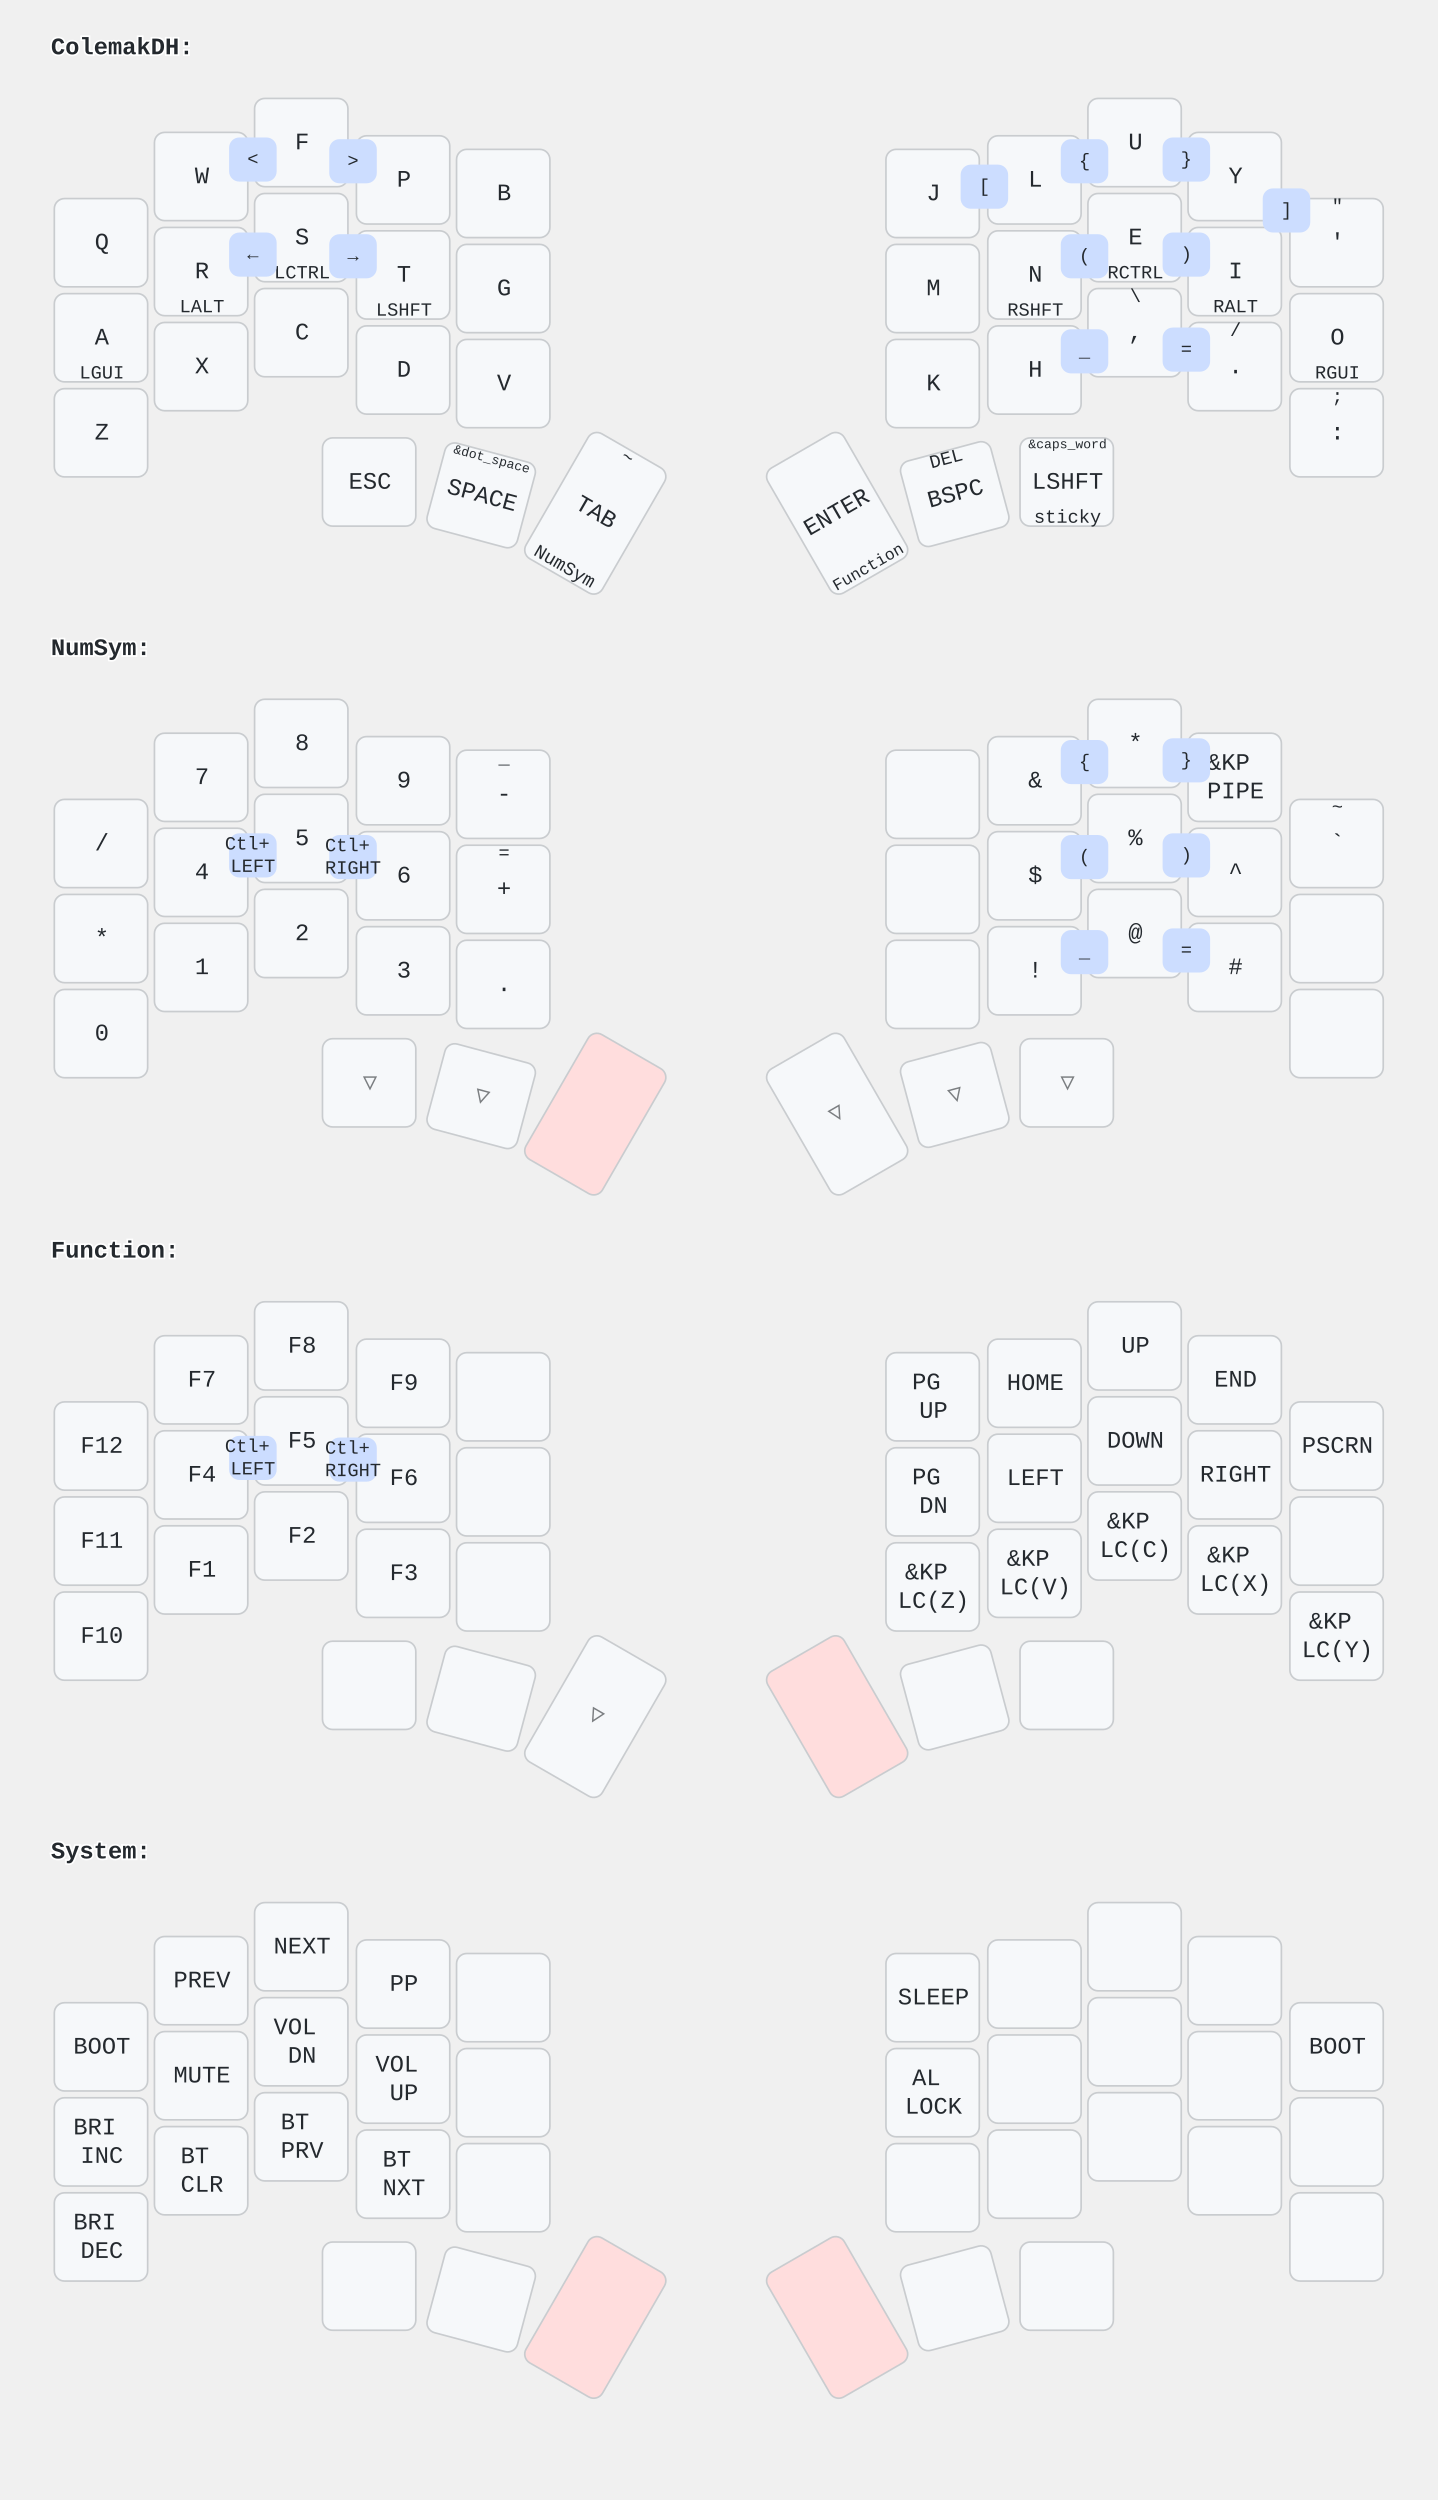
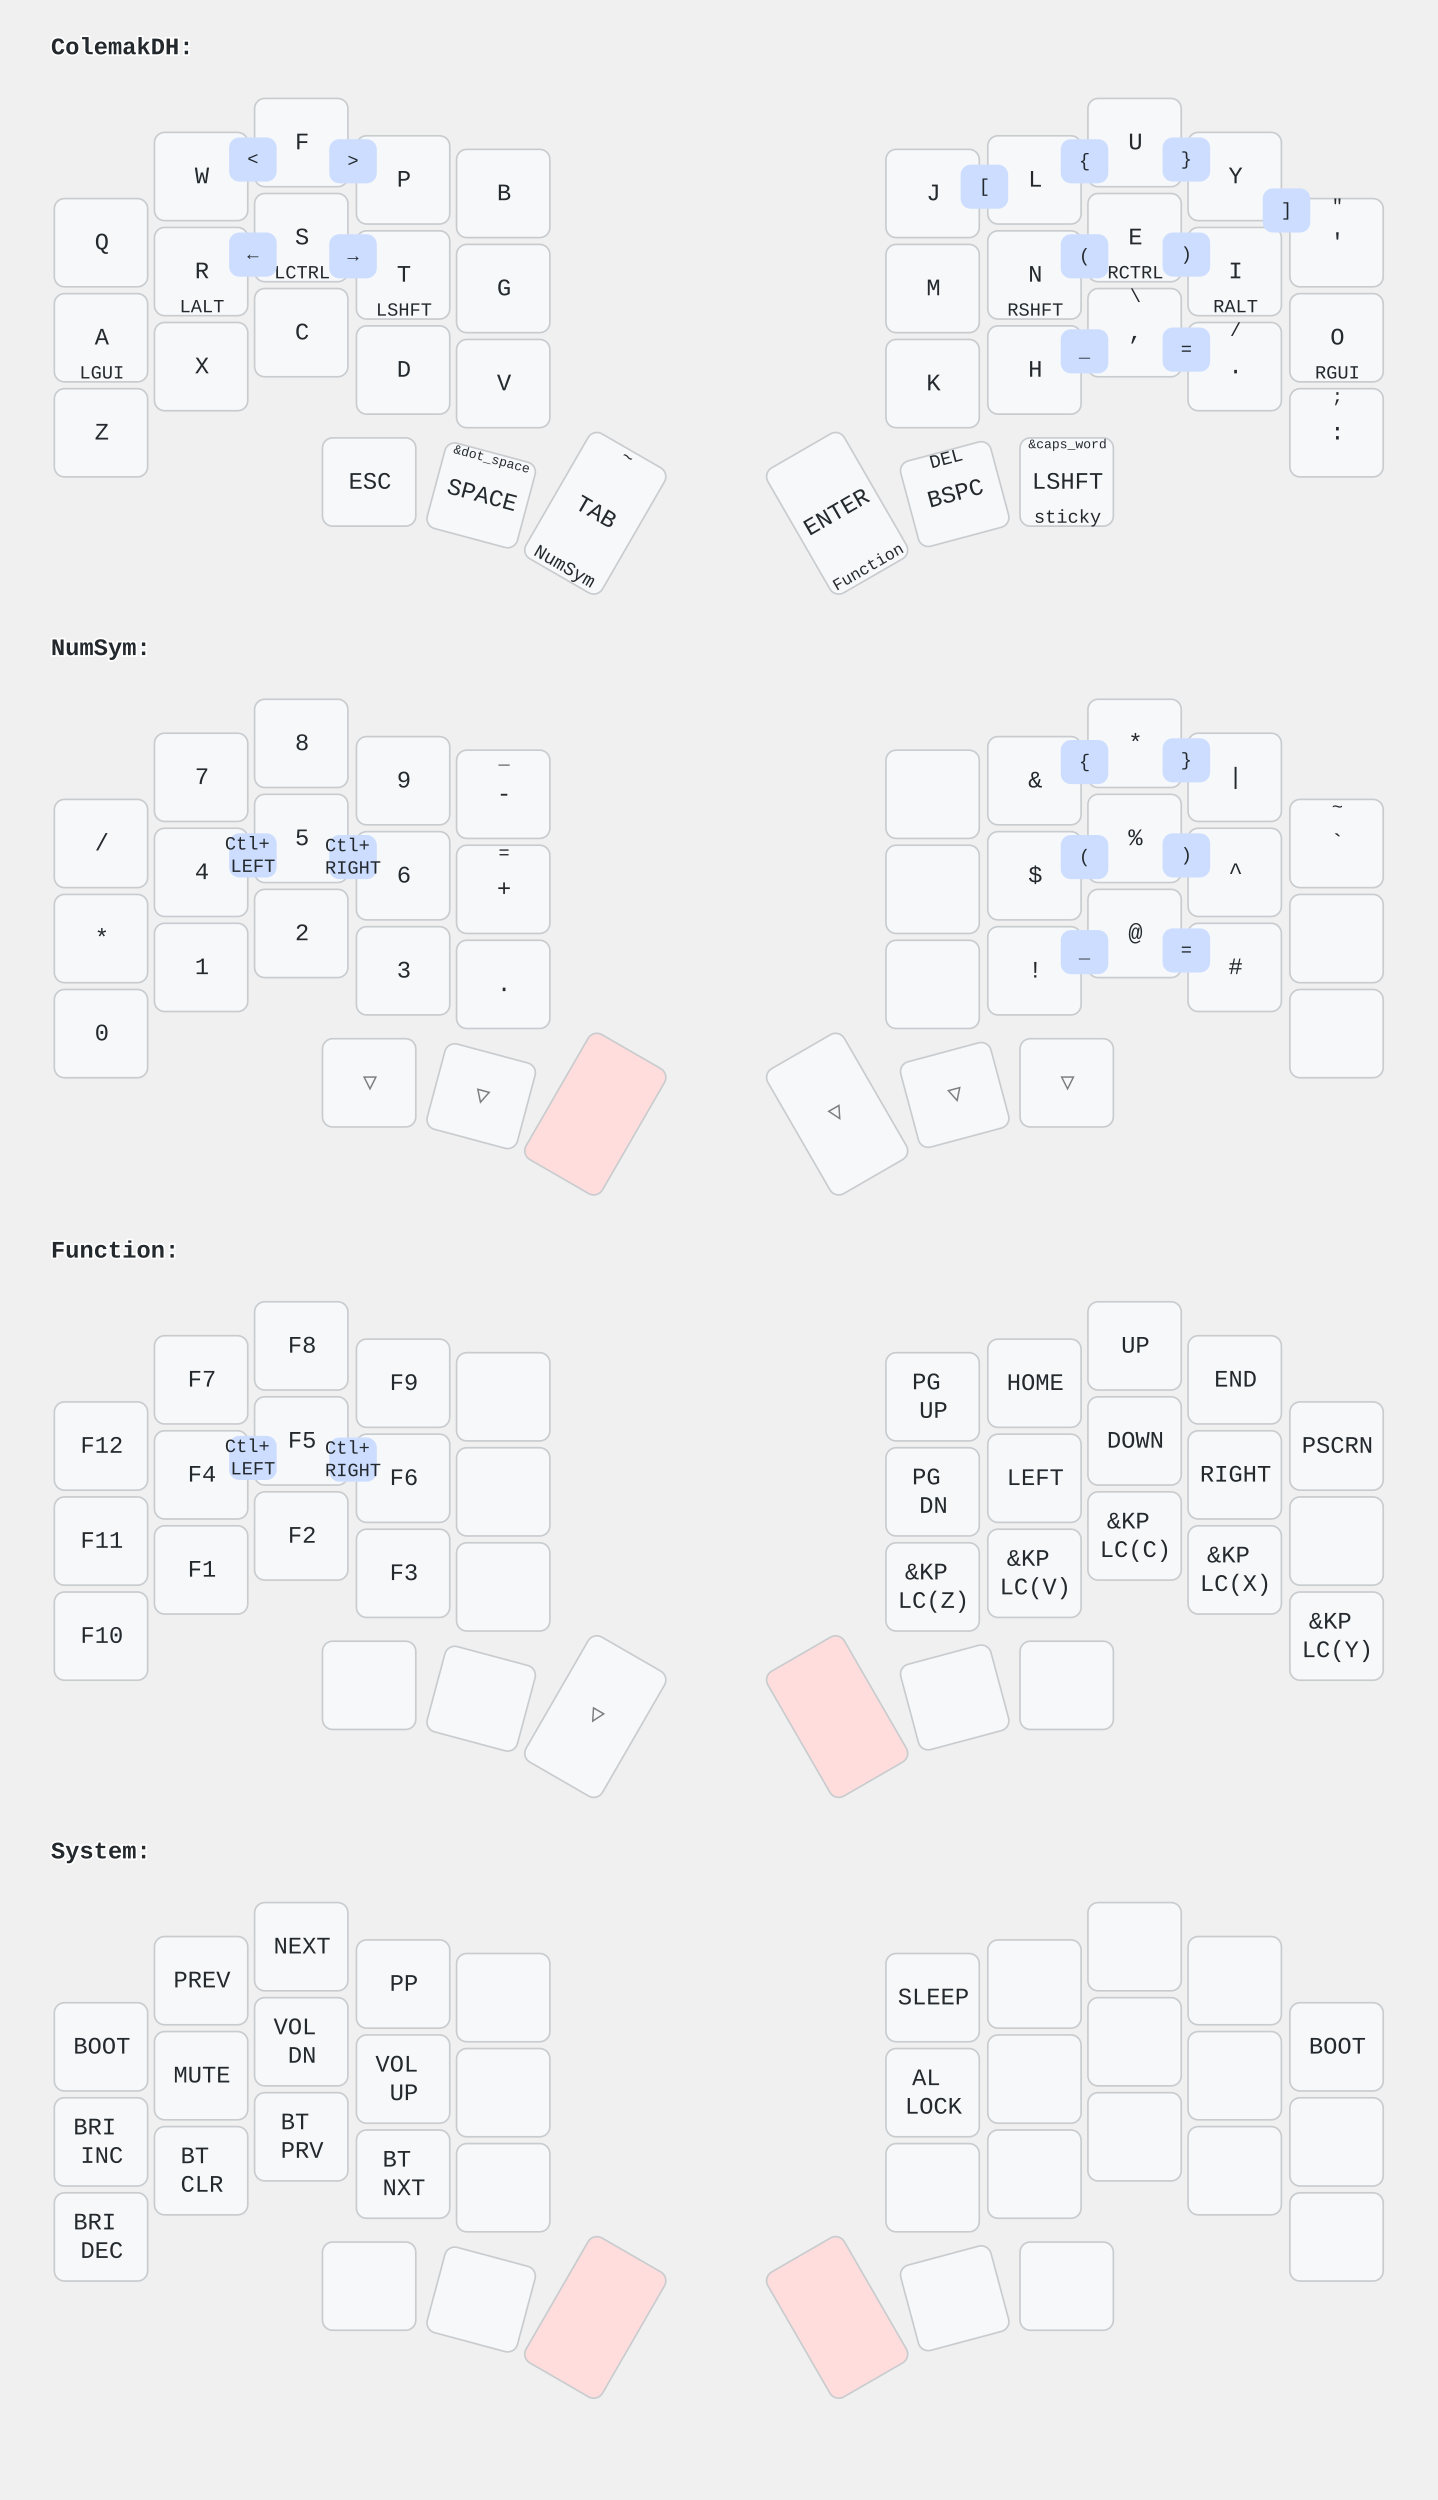
<svg xmlns="http://www.w3.org/2000/svg" width="847" height="1473" viewBox="0 0 847 1473" class="keymap">
  <style>/* inherit to force styles through use tags */
svg path {
    fill: inherit;
}

/* font and background color specifications */
svg.keymap {
    font-family: SFMono-Regular,Consolas,Liberation Mono,Menlo,monospace;
    font-size: 14px;
    font-kerning: normal;
    text-rendering: optimizeLegibility;
    fill: #24292e;
}

/* default key styling */
rect.key {
    fill: #f6f8fa;
    stroke: #c9cccf;
    stroke-width: 1;
}

/* default key side styling, only used is draw_key_sides is set */
rect.side {
    filter: brightness(90%);
}

/* color accent for combo boxes */
rect.combo, rect.combo-separate {
    fill: #cdf;
}

/* color accent for held keys */
rect.held, rect.combo.held {
    fill: #fdd;
}

/* color accent for ghost (optional) keys */
rect.ghost, rect.combo.ghost {
    stroke-dasharray: 4, 4;
    stroke-width: 2;
}

text {
    text-anchor: middle;
    dominant-baseline: middle;
}

/* styling for layer labels */
text.label {
    font-weight: bold;
    text-anchor: start;
    stroke: white;
    stroke-width: 2;
    paint-order: stroke;
}

/* styling for combo tap, and key hold/shifted label text */
text.combo, text.hold, text.shifted {
    font-size: 11px;
}

text.hold {
    text-anchor: middle;
    dominant-baseline: auto;
}

text.shifted {
    text-anchor: middle;
    dominant-baseline: hanging;
}

/* styling for hold/shifted label text in combo box */
text.combo.hold, text.combo.shifted {
    font-size: 8px;
}

/* lighter symbol for transparent keys */
text.trans {
    fill: #7b7e81;
}

/* styling for combo dendrons */
path.combo {
    stroke-width: 1;
    stroke: gray;
    fill: none;
}

/* Start Tabler Icons Cleanup */
/* cannot use height/width with glyphs */
.icon-tabler &gt; path {
    fill: inherit;
    stroke: inherit;
    stroke-width: 2;
}
/* hide tabler's default box */
.icon-tabler &gt; path[stroke="none"][fill="none"] {
    visibility: hidden;
}
/* End Tabler Icons Cleanup */
</style>
  <g transform="translate(30, 0)" class="layer-ColemakDH">
    <text x="0" y="28" class="label">ColemakDH:</text>
    <g transform="translate(0, 56)">
      <g transform="translate(30, 87)" class="key keypos-0">
        <rect rx="6" ry="6" x="-28" y="-26" width="55" height="52" class="key" />
        <text x="0" y="0" class="key tap">Q</text>
      </g>
      <g transform="translate(89, 48)" class="key keypos-1">
        <rect rx="6" ry="6" x="-28" y="-26" width="55" height="52" class="key" />
        <text x="0" y="0" class="key tap">W</text>
      </g>
      <g transform="translate(148, 28)" class="key keypos-2">
        <rect rx="6" ry="6" x="-28" y="-26" width="55" height="52" class="key" />
        <text x="0" y="0" class="key tap">F</text>
      </g>
      <g transform="translate(208, 50)" class="key keypos-3">
        <rect rx="6" ry="6" x="-28" y="-26" width="55" height="52" class="key" />
        <text x="0" y="0" class="key tap">P</text>
      </g>
      <g transform="translate(267, 58)" class="key keypos-4">
        <rect rx="6" ry="6" x="-28" y="-26" width="55" height="52" class="key" />
        <text x="0" y="0" class="key tap">B</text>
      </g>
      <g transform="translate(520, 58)" class="key keypos-5">
        <rect rx="6" ry="6" x="-28" y="-26" width="55" height="52" class="key" />
        <text x="0" y="0" class="key tap">J</text>
      </g>
      <g transform="translate(580, 50)" class="key keypos-6">
        <rect rx="6" ry="6" x="-28" y="-26" width="55" height="52" class="key" />
        <text x="0" y="0" class="key tap">L</text>
      </g>
      <g transform="translate(639, 28)" class="key keypos-7">
        <rect rx="6" ry="6" x="-28" y="-26" width="55" height="52" class="key" />
        <text x="0" y="0" class="key tap">U</text>
      </g>
      <g transform="translate(698, 48)" class="key keypos-8">
        <rect rx="6" ry="6" x="-28" y="-26" width="55" height="52" class="key" />
        <text x="0" y="0" class="key tap">Y</text>
      </g>
      <g transform="translate(758, 87)" class="key keypos-9">
        <rect rx="6" ry="6" x="-28" y="-26" width="55" height="52" class="key" />
        <text x="0" y="0" class="key tap">'</text>
        <text x="0" y="-24" class="key shifted">"</text>
      </g>
      <g transform="translate(30, 143)" class="key keypos-10">
        <rect rx="6" ry="6" x="-28" y="-26" width="55" height="52" class="key" />
        <text x="0" y="0" class="key tap">A</text>
        <text x="0" y="24" class="key hold">LGUI</text>
      </g>
      <g transform="translate(89, 104)" class="key keypos-11">
        <rect rx="6" ry="6" x="-28" y="-26" width="55" height="52" class="key" />
        <text x="0" y="0" class="key tap">R</text>
        <text x="0" y="24" class="key hold">LALT</text>
      </g>
      <g transform="translate(148, 84)" class="key keypos-12">
        <rect rx="6" ry="6" x="-28" y="-26" width="55" height="52" class="key" />
        <text x="0" y="0" class="key tap">S</text>
        <text x="0" y="24" class="key hold">LCTRL</text>
      </g>
      <g transform="translate(208, 106)" class="key keypos-13">
        <rect rx="6" ry="6" x="-28" y="-26" width="55" height="52" class="key" />
        <text x="0" y="0" class="key tap">T</text>
        <text x="0" y="24" class="key hold">LSHFT</text>
      </g>
      <g transform="translate(267, 114)" class="key keypos-14">
        <rect rx="6" ry="6" x="-28" y="-26" width="55" height="52" class="key" />
        <text x="0" y="0" class="key tap">G</text>
      </g>
      <g transform="translate(520, 114)" class="key keypos-15">
        <rect rx="6" ry="6" x="-28" y="-26" width="55" height="52" class="key" />
        <text x="0" y="0" class="key tap">M</text>
      </g>
      <g transform="translate(580, 106)" class="key keypos-16">
        <rect rx="6" ry="6" x="-28" y="-26" width="55" height="52" class="key" />
        <text x="0" y="0" class="key tap">N</text>
        <text x="0" y="24" class="key hold">RSHFT</text>
      </g>
      <g transform="translate(639, 84)" class="key keypos-17">
        <rect rx="6" ry="6" x="-28" y="-26" width="55" height="52" class="key" />
        <text x="0" y="0" class="key tap">E</text>
        <text x="0" y="24" class="key hold">RCTRL</text>
      </g>
      <g transform="translate(698, 104)" class="key keypos-18">
        <rect rx="6" ry="6" x="-28" y="-26" width="55" height="52" class="key" />
        <text x="0" y="0" class="key tap">I</text>
        <text x="0" y="24" class="key hold">RALT</text>
      </g>
      <g transform="translate(758, 143)" class="key keypos-19">
        <rect rx="6" ry="6" x="-28" y="-26" width="55" height="52" class="key" />
        <text x="0" y="0" class="key tap">O</text>
        <text x="0" y="24" class="key hold">RGUI</text>
      </g>
      <g transform="translate(30, 199)" class="key keypos-20">
        <rect rx="6" ry="6" x="-28" y="-26" width="55" height="52" class="key" />
        <text x="0" y="0" class="key tap">Z</text>
      </g>
      <g transform="translate(89, 160)" class="key keypos-21">
        <rect rx="6" ry="6" x="-28" y="-26" width="55" height="52" class="key" />
        <text x="0" y="0" class="key tap">X</text>
      </g>
      <g transform="translate(148, 140)" class="key keypos-22">
        <rect rx="6" ry="6" x="-28" y="-26" width="55" height="52" class="key" />
        <text x="0" y="0" class="key tap">C</text>
      </g>
      <g transform="translate(208, 162)" class="key keypos-23">
        <rect rx="6" ry="6" x="-28" y="-26" width="55" height="52" class="key" />
        <text x="0" y="0" class="key tap">D</text>
      </g>
      <g transform="translate(267, 170)" class="key keypos-24">
        <rect rx="6" ry="6" x="-28" y="-26" width="55" height="52" class="key" />
        <text x="0" y="0" class="key tap">V</text>
      </g>
      <g transform="translate(520, 170)" class="key keypos-25">
        <rect rx="6" ry="6" x="-28" y="-26" width="55" height="52" class="key" />
        <text x="0" y="0" class="key tap">K</text>
      </g>
      <g transform="translate(580, 162)" class="key keypos-26">
        <rect rx="6" ry="6" x="-28" y="-26" width="55" height="52" class="key" />
        <text x="0" y="0" class="key tap">H</text>
      </g>
      <g transform="translate(639, 140)" class="key keypos-27">
        <rect rx="6" ry="6" x="-28" y="-26" width="55" height="52" class="key" />
        <text x="0" y="0" class="key tap">,</text>
        <text x="0" y="-24" class="key shifted">\</text>
      </g>
      <g transform="translate(698, 160)" class="key keypos-28">
        <rect rx="6" ry="6" x="-28" y="-26" width="55" height="52" class="key" />
        <text x="0" y="0" class="key tap">.</text>
        <text x="0" y="-24" class="key shifted">/</text>
      </g>
      <g transform="translate(758, 199)" class="key keypos-29">
        <rect rx="6" ry="6" x="-28" y="-26" width="55" height="52" class="key" />
        <text x="0" y="0" class="key tap">:</text>
        <text x="0" y="-24" class="key shifted">;</text>
      </g>
      <g transform="translate(188, 228)" class="key keypos-30">
        <rect rx="6" ry="6" x="-28" y="-26" width="55" height="52" class="key" />
        <text x="0" y="0" class="key tap">ESC</text>
      </g>
      <g transform="translate(254, 236) rotate(15.0)" class="key keypos-31">
        <rect rx="6" ry="6" x="-28" y="-26" width="55" height="52" class="key" />
        <text x="0" y="0" class="key tap">SPACE</text>
        <text x="0" y="-24" class="key shifted">
          <tspan style="font-size: 70%">&amp;dot_space</tspan>
        </text>
      </g>
      <g transform="translate(321, 246) rotate(30.0)" class="key keypos-32">
        <rect rx="6" ry="6" x="-26" y="-42" width="52" height="85" class="key" />
        <text x="0" y="0" class="key tap">TAB</text>
        <text x="0" y="40" class="key hold">NumSym</text>
        <text x="0" y="-40" class="key shifted">~</text>
      </g>
      <g transform="translate(463, 246) rotate(-30.0)" class="key keypos-33">
        <rect rx="6" ry="6" x="-26" y="-42" width="52" height="85" class="key" />
        <text x="0" y="0" class="key tap">ENTER</text>
        <text x="0" y="40" class="key hold">
          <tspan style="font-size: 88%">Function</tspan>
        </text>
      </g>
      <g transform="translate(533, 235) rotate(-15.0)" class="key keypos-34">
        <rect rx="6" ry="6" x="-28" y="-26" width="55" height="52" class="key" />
        <text x="0" y="0" class="key tap">BSPC</text>
        <text x="0" y="-24" class="key shifted">DEL</text>
      </g>
      <g transform="translate(599, 228)" class="key keypos-35">
        <rect rx="6" ry="6" x="-28" y="-26" width="55" height="52" class="key" />
        <text x="0" y="0" class="key tap">LSHFT</text>
        <text x="0" y="24" class="key hold">sticky</text>
        <text x="0" y="-24" class="key shifted">
          <tspan style="font-size: 70%">&amp;caps_word</tspan>
        </text>
      </g>
      <g class="combo combopos-0">
        <rect rx="6" ry="6" x="595" y="26" width="28" height="26" class="combo" />
        <text x="609" y="39" class="combo tap">{</text>
      </g>
      <g class="combo combopos-1">
        <rect rx="6" ry="6" x="655" y="25" width="28" height="26" class="combo" />
        <text x="669" y="38" class="combo tap">}</text>
      </g>
      <g class="combo combopos-2">
        <rect rx="6" ry="6" x="536" y="41" width="28" height="26" class="combo" />
        <text x="550" y="54" class="combo tap">[</text>
      </g>
      <g class="combo combopos-3">
        <rect rx="6" ry="6" x="714" y="55" width="28" height="26" class="combo" />
        <text x="728" y="68" class="combo tap">]</text>
      </g>
      <g class="combo combopos-4">
        <rect rx="6" ry="6" x="595" y="82" width="28" height="26" class="combo" />
        <text x="609" y="95" class="combo tap">(</text>
      </g>
      <g class="combo combopos-5">
        <rect rx="6" ry="6" x="655" y="81" width="28" height="26" class="combo" />
        <text x="669" y="94" class="combo tap">)</text>
      </g>
      <g class="combo combopos-6">
        <rect rx="6" ry="6" x="105" y="25" width="28" height="26" class="combo" />
        <text x="119" y="38" class="combo tap">&lt;</text>
      </g>
      <g class="combo combopos-7">
        <rect rx="6" ry="6" x="164" y="26" width="28" height="26" class="combo" />
        <text x="178" y="39" class="combo tap">&gt;</text>
      </g>
      <g class="combo combopos-8">
        <rect rx="6" ry="6" x="595" y="138" width="28" height="26" class="combo" />
        <text x="609" y="151" class="combo tap">_</text>
      </g>
      <g class="combo combopos-9">
        <rect rx="6" ry="6" x="655" y="137" width="28" height="26" class="combo" />
        <text x="669" y="150" class="combo tap">=</text>
      </g>
      <g class="combo combopos-10">
        <rect rx="6" ry="6" x="105" y="81" width="28" height="26" class="combo" />
        <text x="119" y="94" class="combo tap">←</text>
      </g>
      <g class="combo combopos-11">
        <rect rx="6" ry="6" x="164" y="82" width="28" height="26" class="combo" />
        <text x="178" y="95" class="combo tap">→</text>
      </g>
    </g>
  </g>
  <g transform="translate(30, 354)" class="layer-NumSym">
    <text x="0" y="28" class="label">NumSym:</text>
    <g transform="translate(0, 56)">
      <g transform="translate(30, 87)" class="key keypos-0">
        <rect rx="6" ry="6" x="-28" y="-26" width="55" height="52" class="key" />
        <text x="0" y="0" class="key tap">/</text>
      </g>
      <g transform="translate(89, 48)" class="key keypos-1">
        <rect rx="6" ry="6" x="-28" y="-26" width="55" height="52" class="key" />
        <text x="0" y="0" class="key tap">7</text>
      </g>
      <g transform="translate(148, 28)" class="key keypos-2">
        <rect rx="6" ry="6" x="-28" y="-26" width="55" height="52" class="key" />
        <text x="0" y="0" class="key tap">8</text>
      </g>
      <g transform="translate(208, 50)" class="key keypos-3">
        <rect rx="6" ry="6" x="-28" y="-26" width="55" height="52" class="key" />
        <text x="0" y="0" class="key tap">9</text>
      </g>
      <g transform="translate(267, 58)" class="key keypos-4">
        <rect rx="6" ry="6" x="-28" y="-26" width="55" height="52" class="key" />
        <text x="0" y="0" class="key tap">-</text>
        <text x="0" y="-24" class="key shifted">_</text>
      </g>
      <g transform="translate(520, 58)" class="key keypos-5">
        <rect rx="6" ry="6" x="-28" y="-26" width="55" height="52" class="key" />
      </g>
      <g transform="translate(580, 50)" class="key keypos-6">
        <rect rx="6" ry="6" x="-28" y="-26" width="55" height="52" class="key" />
        <text x="0" y="0" class="key tap">&amp;</text>
      </g>
      <g transform="translate(639, 28)" class="key keypos-7">
        <rect rx="6" ry="6" x="-28" y="-26" width="55" height="52" class="key" />
        <text x="0" y="0" class="key tap">*</text>
      </g>
      <g transform="translate(698, 48)" class="key keypos-8">
        <rect rx="6" ry="6" x="-28" y="-26" width="55" height="52" class="key" />
-         <text x="0" y="0" class="key tap">
-           <tspan x="0" dy="-0.6em">&amp;KP</tspan>
-           <tspan x="0" dy="1.2em">PIPE</tspan>
-         </text>
+         <text x="0" y="0" class="key tap">|</text>
      </g>
      <g transform="translate(758, 87)" class="key keypos-9">
        <rect rx="6" ry="6" x="-28" y="-26" width="55" height="52" class="key" />
        <text x="0" y="0" class="key tap">`</text>
        <text x="0" y="-24" class="key shifted">~</text>
      </g>
      <g transform="translate(30, 143)" class="key keypos-10">
        <rect rx="6" ry="6" x="-28" y="-26" width="55" height="52" class="key" />
        <text x="0" y="0" class="key tap">*</text>
      </g>
      <g transform="translate(89, 104)" class="key keypos-11">
        <rect rx="6" ry="6" x="-28" y="-26" width="55" height="52" class="key" />
        <text x="0" y="0" class="key tap">4</text>
      </g>
      <g transform="translate(148, 84)" class="key keypos-12">
        <rect rx="6" ry="6" x="-28" y="-26" width="55" height="52" class="key" />
        <text x="0" y="0" class="key tap">5</text>
      </g>
      <g transform="translate(208, 106)" class="key keypos-13">
        <rect rx="6" ry="6" x="-28" y="-26" width="55" height="52" class="key" />
        <text x="0" y="0" class="key tap">6</text>
      </g>
      <g transform="translate(267, 114)" class="key keypos-14">
        <rect rx="6" ry="6" x="-28" y="-26" width="55" height="52" class="key" />
        <text x="0" y="0" class="key tap">+</text>
        <text x="0" y="-24" class="key shifted">=</text>
      </g>
      <g transform="translate(520, 114)" class="key keypos-15">
        <rect rx="6" ry="6" x="-28" y="-26" width="55" height="52" class="key" />
      </g>
      <g transform="translate(580, 106)" class="key keypos-16">
        <rect rx="6" ry="6" x="-28" y="-26" width="55" height="52" class="key" />
        <text x="0" y="0" class="key tap">$</text>
      </g>
      <g transform="translate(639, 84)" class="key keypos-17">
        <rect rx="6" ry="6" x="-28" y="-26" width="55" height="52" class="key" />
        <text x="0" y="0" class="key tap">%</text>
      </g>
      <g transform="translate(698, 104)" class="key keypos-18">
        <rect rx="6" ry="6" x="-28" y="-26" width="55" height="52" class="key" />
        <text x="0" y="0" class="key tap">^</text>
      </g>
      <g transform="translate(758, 143)" class="key keypos-19">
        <rect rx="6" ry="6" x="-28" y="-26" width="55" height="52" class="key" />
      </g>
      <g transform="translate(30, 199)" class="key keypos-20">
        <rect rx="6" ry="6" x="-28" y="-26" width="55" height="52" class="key" />
        <text x="0" y="0" class="key tap">0</text>
      </g>
      <g transform="translate(89, 160)" class="key keypos-21">
        <rect rx="6" ry="6" x="-28" y="-26" width="55" height="52" class="key" />
        <text x="0" y="0" class="key tap">1</text>
      </g>
      <g transform="translate(148, 140)" class="key keypos-22">
        <rect rx="6" ry="6" x="-28" y="-26" width="55" height="52" class="key" />
        <text x="0" y="0" class="key tap">2</text>
      </g>
      <g transform="translate(208, 162)" class="key keypos-23">
        <rect rx="6" ry="6" x="-28" y="-26" width="55" height="52" class="key" />
        <text x="0" y="0" class="key tap">3</text>
      </g>
      <g transform="translate(267, 170)" class="key keypos-24">
        <rect rx="6" ry="6" x="-28" y="-26" width="55" height="52" class="key" />
        <text x="0" y="0" class="key tap">.</text>
      </g>
      <g transform="translate(520, 170)" class="key keypos-25">
        <rect rx="6" ry="6" x="-28" y="-26" width="55" height="52" class="key" />
      </g>
      <g transform="translate(580, 162)" class="key keypos-26">
        <rect rx="6" ry="6" x="-28" y="-26" width="55" height="52" class="key" />
        <text x="0" y="0" class="key tap">!</text>
      </g>
      <g transform="translate(639, 140)" class="key keypos-27">
        <rect rx="6" ry="6" x="-28" y="-26" width="55" height="52" class="key" />
        <text x="0" y="0" class="key tap">@</text>
      </g>
      <g transform="translate(698, 160)" class="key keypos-28">
        <rect rx="6" ry="6" x="-28" y="-26" width="55" height="52" class="key" />
        <text x="0" y="0" class="key tap">#</text>
      </g>
      <g transform="translate(758, 199)" class="key keypos-29">
        <rect rx="6" ry="6" x="-28" y="-26" width="55" height="52" class="key" />
      </g>
      <g transform="translate(188, 228)" class="key trans keypos-30">
        <rect rx="6" ry="6" x="-28" y="-26" width="55" height="52" class="key trans" />
        <text x="0" y="0" class="key trans tap">▽</text>
      </g>
      <g transform="translate(254, 236) rotate(15.0)" class="key trans keypos-31">
        <rect rx="6" ry="6" x="-28" y="-26" width="55" height="52" class="key trans" />
        <text x="0" y="0" class="key trans tap">▽</text>
      </g>
      <g transform="translate(321, 246) rotate(30.0)" class="key held keypos-32">
        <rect rx="6" ry="6" x="-26" y="-42" width="52" height="85" class="key held" />
      </g>
      <g transform="translate(463, 246) rotate(-30.0)" class="key trans keypos-33">
        <rect rx="6" ry="6" x="-26" y="-42" width="52" height="85" class="key trans" />
        <text x="0" y="0" class="key trans tap">▽</text>
      </g>
      <g transform="translate(533, 235) rotate(-15.0)" class="key trans keypos-34">
        <rect rx="6" ry="6" x="-28" y="-26" width="55" height="52" class="key trans" />
        <text x="0" y="0" class="key trans tap">▽</text>
      </g>
      <g transform="translate(599, 228)" class="key trans keypos-35">
        <rect rx="6" ry="6" x="-28" y="-26" width="55" height="52" class="key trans" />
        <text x="0" y="0" class="key trans tap">▽</text>
      </g>
      <g class="combo combopos-0">
        <rect rx="6" ry="6" x="595" y="26" width="28" height="26" class="combo" />
        <text x="609" y="39" class="combo tap">{</text>
      </g>
      <g class="combo combopos-1">
        <rect rx="6" ry="6" x="655" y="25" width="28" height="26" class="combo" />
        <text x="669" y="38" class="combo tap">}</text>
      </g>
      <g class="combo combopos-2">
        <rect rx="6" ry="6" x="595" y="82" width="28" height="26" class="combo" />
        <text x="609" y="95" class="combo tap">(</text>
      </g>
      <g class="combo combopos-3">
        <rect rx="6" ry="6" x="655" y="81" width="28" height="26" class="combo" />
        <text x="669" y="94" class="combo tap">)</text>
      </g>
      <g class="combo combopos-4">
        <rect rx="6" ry="6" x="595" y="138" width="28" height="26" class="combo" />
        <text x="609" y="151" class="combo tap">_</text>
      </g>
      <g class="combo combopos-5">
        <rect rx="6" ry="6" x="655" y="137" width="28" height="26" class="combo" />
        <text x="669" y="150" class="combo tap">=</text>
      </g>
      <g class="combo combopos-6">
        <rect rx="6" ry="6" x="105" y="81" width="28" height="26" class="combo" />
        <text x="119" y="94" class="combo tap">
          <tspan x="119" dy="-0.6em">Ctl+</tspan>
          <tspan x="119" dy="1.2em">LEFT</tspan>
        </text>
      </g>
      <g class="combo combopos-7">
        <rect rx="6" ry="6" x="164" y="82" width="28" height="26" class="combo" />
        <text x="178" y="95" class="combo tap">
          <tspan x="178" dy="-0.6em">Ctl+</tspan>
          <tspan x="178" dy="1.2em">RIGHT</tspan>
        </text>
      </g>
    </g>
  </g>
  <g transform="translate(30, 709)" class="layer-Function">
    <text x="0" y="28" class="label">Function:</text>
    <g transform="translate(0, 56)">
      <g transform="translate(30, 87)" class="key keypos-0">
        <rect rx="6" ry="6" x="-28" y="-26" width="55" height="52" class="key" />
        <text x="0" y="0" class="key tap">F12</text>
      </g>
      <g transform="translate(89, 48)" class="key keypos-1">
        <rect rx="6" ry="6" x="-28" y="-26" width="55" height="52" class="key" />
        <text x="0" y="0" class="key tap">F7</text>
      </g>
      <g transform="translate(148, 28)" class="key keypos-2">
        <rect rx="6" ry="6" x="-28" y="-26" width="55" height="52" class="key" />
        <text x="0" y="0" class="key tap">F8</text>
      </g>
      <g transform="translate(208, 50)" class="key keypos-3">
        <rect rx="6" ry="6" x="-28" y="-26" width="55" height="52" class="key" />
        <text x="0" y="0" class="key tap">F9</text>
      </g>
      <g transform="translate(267, 58)" class="key keypos-4">
        <rect rx="6" ry="6" x="-28" y="-26" width="55" height="52" class="key" />
      </g>
      <g transform="translate(520, 58)" class="key keypos-5">
        <rect rx="6" ry="6" x="-28" y="-26" width="55" height="52" class="key" />
        <text x="0" y="0" class="key tap">
          <tspan x="0" dy="-0.6em">PG</tspan>
          <tspan x="0" dy="1.2em">UP</tspan>
        </text>
      </g>
      <g transform="translate(580, 50)" class="key keypos-6">
        <rect rx="6" ry="6" x="-28" y="-26" width="55" height="52" class="key" />
        <text x="0" y="0" class="key tap">HOME</text>
      </g>
      <g transform="translate(639, 28)" class="key keypos-7">
        <rect rx="6" ry="6" x="-28" y="-26" width="55" height="52" class="key" />
        <text x="0" y="0" class="key tap">UP</text>
      </g>
      <g transform="translate(698, 48)" class="key keypos-8">
        <rect rx="6" ry="6" x="-28" y="-26" width="55" height="52" class="key" />
        <text x="0" y="0" class="key tap">END</text>
      </g>
      <g transform="translate(758, 87)" class="key keypos-9">
        <rect rx="6" ry="6" x="-28" y="-26" width="55" height="52" class="key" />
        <text x="0" y="0" class="key tap">PSCRN</text>
      </g>
      <g transform="translate(30, 143)" class="key keypos-10">
        <rect rx="6" ry="6" x="-28" y="-26" width="55" height="52" class="key" />
        <text x="0" y="0" class="key tap">F11</text>
      </g>
      <g transform="translate(89, 104)" class="key keypos-11">
        <rect rx="6" ry="6" x="-28" y="-26" width="55" height="52" class="key" />
        <text x="0" y="0" class="key tap">F4</text>
      </g>
      <g transform="translate(148, 84)" class="key keypos-12">
        <rect rx="6" ry="6" x="-28" y="-26" width="55" height="52" class="key" />
        <text x="0" y="0" class="key tap">F5</text>
      </g>
      <g transform="translate(208, 106)" class="key keypos-13">
        <rect rx="6" ry="6" x="-28" y="-26" width="55" height="52" class="key" />
        <text x="0" y="0" class="key tap">F6</text>
      </g>
      <g transform="translate(267, 114)" class="key keypos-14">
        <rect rx="6" ry="6" x="-28" y="-26" width="55" height="52" class="key" />
      </g>
      <g transform="translate(520, 114)" class="key keypos-15">
        <rect rx="6" ry="6" x="-28" y="-26" width="55" height="52" class="key" />
        <text x="0" y="0" class="key tap">
          <tspan x="0" dy="-0.6em">PG</tspan>
          <tspan x="0" dy="1.2em">DN</tspan>
        </text>
      </g>
      <g transform="translate(580, 106)" class="key keypos-16">
        <rect rx="6" ry="6" x="-28" y="-26" width="55" height="52" class="key" />
        <text x="0" y="0" class="key tap">LEFT</text>
      </g>
      <g transform="translate(639, 84)" class="key keypos-17">
        <rect rx="6" ry="6" x="-28" y="-26" width="55" height="52" class="key" />
        <text x="0" y="0" class="key tap">DOWN</text>
      </g>
      <g transform="translate(698, 104)" class="key keypos-18">
        <rect rx="6" ry="6" x="-28" y="-26" width="55" height="52" class="key" />
        <text x="0" y="0" class="key tap">RIGHT</text>
      </g>
      <g transform="translate(758, 143)" class="key keypos-19">
        <rect rx="6" ry="6" x="-28" y="-26" width="55" height="52" class="key" />
      </g>
      <g transform="translate(30, 199)" class="key keypos-20">
        <rect rx="6" ry="6" x="-28" y="-26" width="55" height="52" class="key" />
        <text x="0" y="0" class="key tap">F10</text>
      </g>
      <g transform="translate(89, 160)" class="key keypos-21">
        <rect rx="6" ry="6" x="-28" y="-26" width="55" height="52" class="key" />
        <text x="0" y="0" class="key tap">F1</text>
      </g>
      <g transform="translate(148, 140)" class="key keypos-22">
        <rect rx="6" ry="6" x="-28" y="-26" width="55" height="52" class="key" />
        <text x="0" y="0" class="key tap">F2</text>
      </g>
      <g transform="translate(208, 162)" class="key keypos-23">
        <rect rx="6" ry="6" x="-28" y="-26" width="55" height="52" class="key" />
        <text x="0" y="0" class="key tap">F3</text>
      </g>
      <g transform="translate(267, 170)" class="key keypos-24">
        <rect rx="6" ry="6" x="-28" y="-26" width="55" height="52" class="key" />
      </g>
      <g transform="translate(520, 170)" class="key keypos-25">
        <rect rx="6" ry="6" x="-28" y="-26" width="55" height="52" class="key" />
        <text x="0" y="0" class="key tap">
          <tspan x="0" dy="-0.6em">&amp;KP</tspan>
          <tspan x="0" dy="1.2em">LC(Z)</tspan>
        </text>
      </g>
      <g transform="translate(580, 162)" class="key keypos-26">
        <rect rx="6" ry="6" x="-28" y="-26" width="55" height="52" class="key" />
        <text x="0" y="0" class="key tap">
          <tspan x="0" dy="-0.6em">&amp;KP</tspan>
          <tspan x="0" dy="1.2em">LC(V)</tspan>
        </text>
      </g>
      <g transform="translate(639, 140)" class="key keypos-27">
        <rect rx="6" ry="6" x="-28" y="-26" width="55" height="52" class="key" />
        <text x="0" y="0" class="key tap">
          <tspan x="0" dy="-0.6em">&amp;KP</tspan>
          <tspan x="0" dy="1.2em">LC(C)</tspan>
        </text>
      </g>
      <g transform="translate(698, 160)" class="key keypos-28">
        <rect rx="6" ry="6" x="-28" y="-26" width="55" height="52" class="key" />
        <text x="0" y="0" class="key tap">
          <tspan x="0" dy="-0.6em">&amp;KP</tspan>
          <tspan x="0" dy="1.2em">LC(X)</tspan>
        </text>
      </g>
      <g transform="translate(758, 199)" class="key keypos-29">
        <rect rx="6" ry="6" x="-28" y="-26" width="55" height="52" class="key" />
        <text x="0" y="0" class="key tap">
          <tspan x="0" dy="-0.6em">&amp;KP</tspan>
          <tspan x="0" dy="1.2em">LC(Y)</tspan>
        </text>
      </g>
      <g transform="translate(188, 228)" class="key keypos-30">
        <rect rx="6" ry="6" x="-28" y="-26" width="55" height="52" class="key" />
      </g>
      <g transform="translate(254, 236) rotate(15.0)" class="key keypos-31">
        <rect rx="6" ry="6" x="-28" y="-26" width="55" height="52" class="key" />
      </g>
      <g transform="translate(321, 246) rotate(30.0)" class="key trans keypos-32">
        <rect rx="6" ry="6" x="-26" y="-42" width="52" height="85" class="key trans" />
        <text x="0" y="0" class="key trans tap">▽</text>
      </g>
      <g transform="translate(463, 246) rotate(-30.0)" class="key held keypos-33">
        <rect rx="6" ry="6" x="-26" y="-42" width="52" height="85" class="key held" />
      </g>
      <g transform="translate(533, 235) rotate(-15.0)" class="key keypos-34">
        <rect rx="6" ry="6" x="-28" y="-26" width="55" height="52" class="key" />
      </g>
      <g transform="translate(599, 228)" class="key keypos-35">
        <rect rx="6" ry="6" x="-28" y="-26" width="55" height="52" class="key" />
      </g>
      <g class="combo combopos-0">
        <rect rx="6" ry="6" x="105" y="81" width="28" height="26" class="combo" />
        <text x="119" y="94" class="combo tap">
          <tspan x="119" dy="-0.6em">Ctl+</tspan>
          <tspan x="119" dy="1.2em">LEFT</tspan>
        </text>
      </g>
      <g class="combo combopos-1">
        <rect rx="6" ry="6" x="164" y="82" width="28" height="26" class="combo" />
        <text x="178" y="95" class="combo tap">
          <tspan x="178" dy="-0.6em">Ctl+</tspan>
          <tspan x="178" dy="1.2em">RIGHT</tspan>
        </text>
      </g>
    </g>
  </g>
  <g transform="translate(30, 1063)" class="layer-System">
    <text x="0" y="28" class="label">System:</text>
    <g transform="translate(0, 56)">
      <g transform="translate(30, 87)" class="key keypos-0">
        <rect rx="6" ry="6" x="-28" y="-26" width="55" height="52" class="key" />
        <text x="0" y="0" class="key tap">BOOT</text>
      </g>
      <g transform="translate(89, 48)" class="key keypos-1">
        <rect rx="6" ry="6" x="-28" y="-26" width="55" height="52" class="key" />
        <text x="0" y="0" class="key tap">PREV</text>
      </g>
      <g transform="translate(148, 28)" class="key keypos-2">
        <rect rx="6" ry="6" x="-28" y="-26" width="55" height="52" class="key" />
        <text x="0" y="0" class="key tap">NEXT</text>
      </g>
      <g transform="translate(208, 50)" class="key keypos-3">
        <rect rx="6" ry="6" x="-28" y="-26" width="55" height="52" class="key" />
        <text x="0" y="0" class="key tap">PP</text>
      </g>
      <g transform="translate(267, 58)" class="key keypos-4">
        <rect rx="6" ry="6" x="-28" y="-26" width="55" height="52" class="key" />
      </g>
      <g transform="translate(520, 58)" class="key keypos-5">
        <rect rx="6" ry="6" x="-28" y="-26" width="55" height="52" class="key" />
        <text x="0" y="0" class="key tap">SLEEP</text>
      </g>
      <g transform="translate(580, 50)" class="key keypos-6">
        <rect rx="6" ry="6" x="-28" y="-26" width="55" height="52" class="key" />
      </g>
      <g transform="translate(639, 28)" class="key keypos-7">
        <rect rx="6" ry="6" x="-28" y="-26" width="55" height="52" class="key" />
      </g>
      <g transform="translate(698, 48)" class="key keypos-8">
        <rect rx="6" ry="6" x="-28" y="-26" width="55" height="52" class="key" />
      </g>
      <g transform="translate(758, 87)" class="key keypos-9">
        <rect rx="6" ry="6" x="-28" y="-26" width="55" height="52" class="key" />
        <text x="0" y="0" class="key tap">BOOT</text>
      </g>
      <g transform="translate(30, 143)" class="key keypos-10">
        <rect rx="6" ry="6" x="-28" y="-26" width="55" height="52" class="key" />
        <text x="0" y="0" class="key tap">
          <tspan x="0" dy="-0.6em">BRI</tspan>
          <tspan x="0" dy="1.2em">INC</tspan>
        </text>
      </g>
      <g transform="translate(89, 104)" class="key keypos-11">
        <rect rx="6" ry="6" x="-28" y="-26" width="55" height="52" class="key" />
        <text x="0" y="0" class="key tap">MUTE</text>
      </g>
      <g transform="translate(148, 84)" class="key keypos-12">
        <rect rx="6" ry="6" x="-28" y="-26" width="55" height="52" class="key" />
        <text x="0" y="0" class="key tap">
          <tspan x="0" dy="-0.6em">VOL</tspan>
          <tspan x="0" dy="1.2em">DN</tspan>
        </text>
      </g>
      <g transform="translate(208, 106)" class="key keypos-13">
        <rect rx="6" ry="6" x="-28" y="-26" width="55" height="52" class="key" />
        <text x="0" y="0" class="key tap">
          <tspan x="0" dy="-0.6em">VOL</tspan>
          <tspan x="0" dy="1.2em">UP</tspan>
        </text>
      </g>
      <g transform="translate(267, 114)" class="key keypos-14">
        <rect rx="6" ry="6" x="-28" y="-26" width="55" height="52" class="key" />
      </g>
      <g transform="translate(520, 114)" class="key keypos-15">
        <rect rx="6" ry="6" x="-28" y="-26" width="55" height="52" class="key" />
        <text x="0" y="0" class="key tap">
          <tspan x="0" dy="-0.6em">AL</tspan>
          <tspan x="0" dy="1.2em">LOCK</tspan>
        </text>
      </g>
      <g transform="translate(580, 106)" class="key keypos-16">
        <rect rx="6" ry="6" x="-28" y="-26" width="55" height="52" class="key" />
      </g>
      <g transform="translate(639, 84)" class="key keypos-17">
        <rect rx="6" ry="6" x="-28" y="-26" width="55" height="52" class="key" />
      </g>
      <g transform="translate(698, 104)" class="key keypos-18">
        <rect rx="6" ry="6" x="-28" y="-26" width="55" height="52" class="key" />
      </g>
      <g transform="translate(758, 143)" class="key keypos-19">
        <rect rx="6" ry="6" x="-28" y="-26" width="55" height="52" class="key" />
      </g>
      <g transform="translate(30, 199)" class="key keypos-20">
        <rect rx="6" ry="6" x="-28" y="-26" width="55" height="52" class="key" />
        <text x="0" y="0" class="key tap">
          <tspan x="0" dy="-0.6em">BRI</tspan>
          <tspan x="0" dy="1.2em">DEC</tspan>
        </text>
      </g>
      <g transform="translate(89, 160)" class="key keypos-21">
        <rect rx="6" ry="6" x="-28" y="-26" width="55" height="52" class="key" />
        <text x="0" y="0" class="key tap">
          <tspan x="0" dy="-0.6em">BT</tspan>
          <tspan x="0" dy="1.2em">CLR</tspan>
        </text>
      </g>
      <g transform="translate(148, 140)" class="key keypos-22">
        <rect rx="6" ry="6" x="-28" y="-26" width="55" height="52" class="key" />
        <text x="0" y="0" class="key tap">
          <tspan x="0" dy="-0.6em">BT</tspan>
          <tspan x="0" dy="1.2em">PRV</tspan>
        </text>
      </g>
      <g transform="translate(208, 162)" class="key keypos-23">
        <rect rx="6" ry="6" x="-28" y="-26" width="55" height="52" class="key" />
        <text x="0" y="0" class="key tap">
          <tspan x="0" dy="-0.6em">BT</tspan>
          <tspan x="0" dy="1.2em">NXT</tspan>
        </text>
      </g>
      <g transform="translate(267, 170)" class="key keypos-24">
        <rect rx="6" ry="6" x="-28" y="-26" width="55" height="52" class="key" />
      </g>
      <g transform="translate(520, 170)" class="key keypos-25">
        <rect rx="6" ry="6" x="-28" y="-26" width="55" height="52" class="key" />
      </g>
      <g transform="translate(580, 162)" class="key keypos-26">
        <rect rx="6" ry="6" x="-28" y="-26" width="55" height="52" class="key" />
      </g>
      <g transform="translate(639, 140)" class="key keypos-27">
        <rect rx="6" ry="6" x="-28" y="-26" width="55" height="52" class="key" />
      </g>
      <g transform="translate(698, 160)" class="key keypos-28">
        <rect rx="6" ry="6" x="-28" y="-26" width="55" height="52" class="key" />
      </g>
      <g transform="translate(758, 199)" class="key keypos-29">
        <rect rx="6" ry="6" x="-28" y="-26" width="55" height="52" class="key" />
      </g>
      <g transform="translate(188, 228)" class="key keypos-30">
        <rect rx="6" ry="6" x="-28" y="-26" width="55" height="52" class="key" />
      </g>
      <g transform="translate(254, 236) rotate(15.0)" class="key keypos-31">
        <rect rx="6" ry="6" x="-28" y="-26" width="55" height="52" class="key" />
      </g>
      <g transform="translate(321, 246) rotate(30.0)" class="key held keypos-32">
        <rect rx="6" ry="6" x="-26" y="-42" width="52" height="85" class="key held" />
      </g>
      <g transform="translate(463, 246) rotate(-30.0)" class="key held keypos-33">
        <rect rx="6" ry="6" x="-26" y="-42" width="52" height="85" class="key held" />
      </g>
      <g transform="translate(533, 235) rotate(-15.0)" class="key keypos-34">
        <rect rx="6" ry="6" x="-28" y="-26" width="55" height="52" class="key" />
      </g>
      <g transform="translate(599, 228)" class="key keypos-35">
        <rect rx="6" ry="6" x="-28" y="-26" width="55" height="52" class="key" />
      </g>
    </g>
  </g>
</svg>
